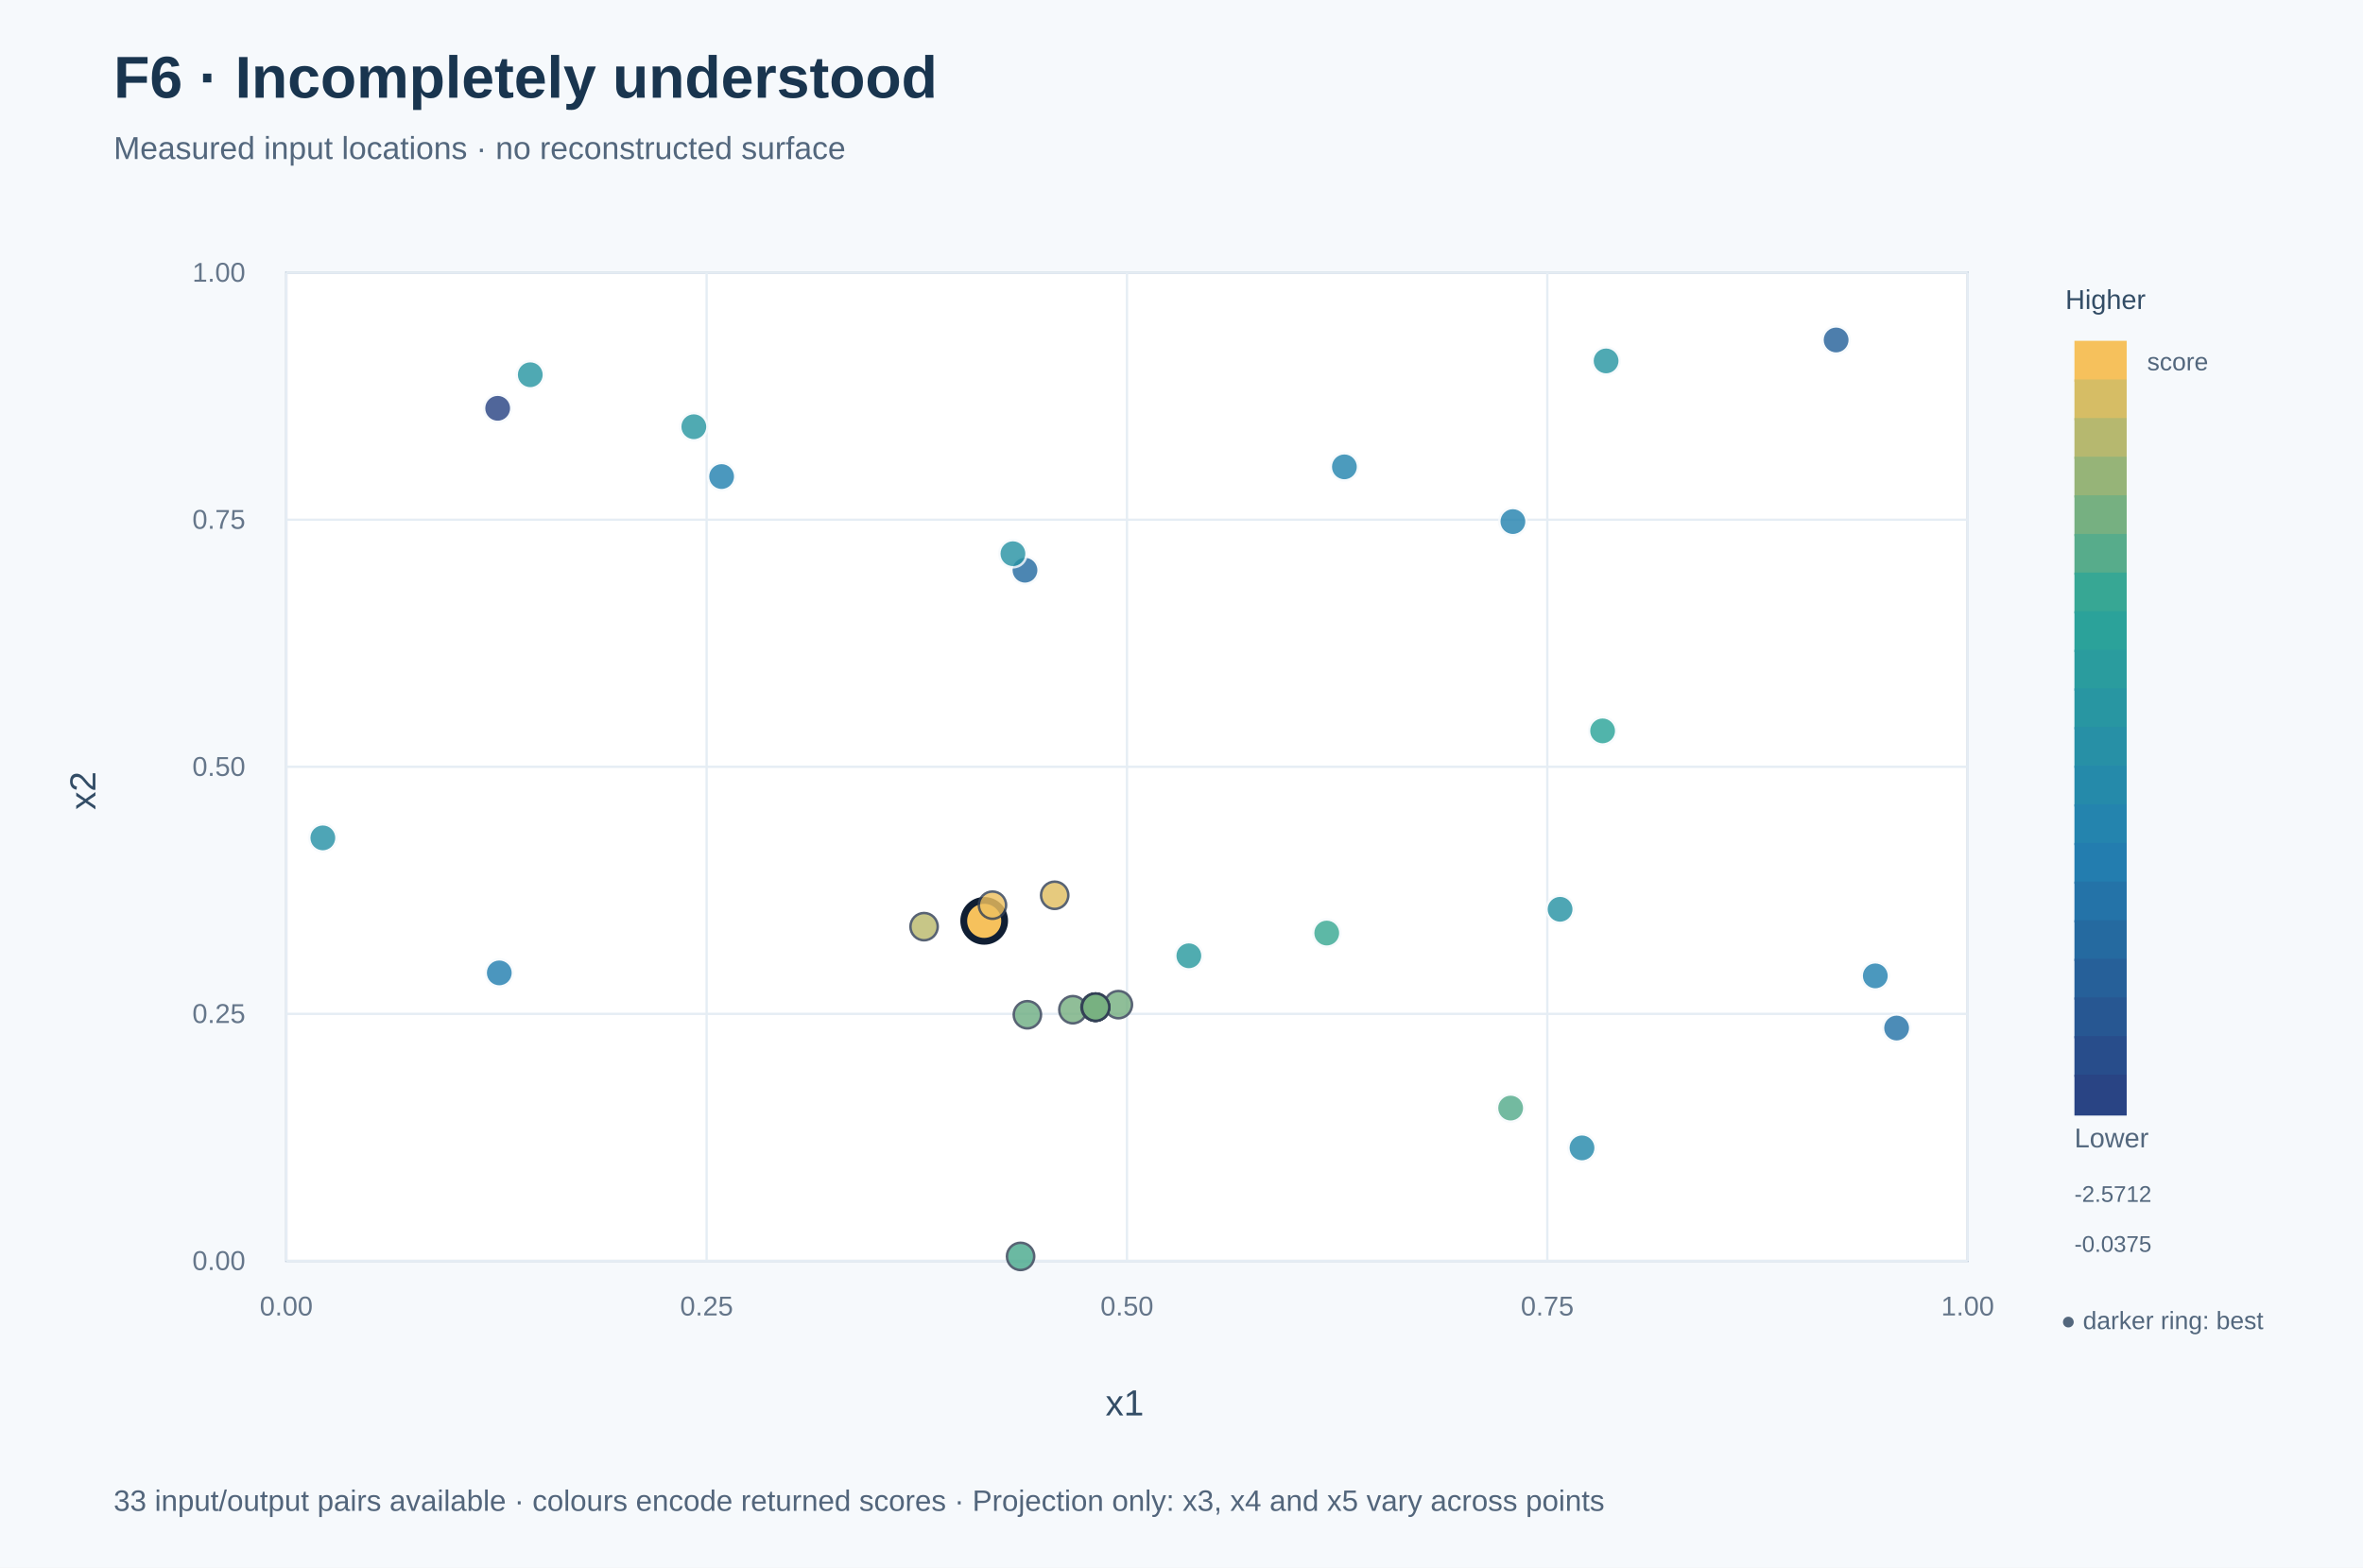
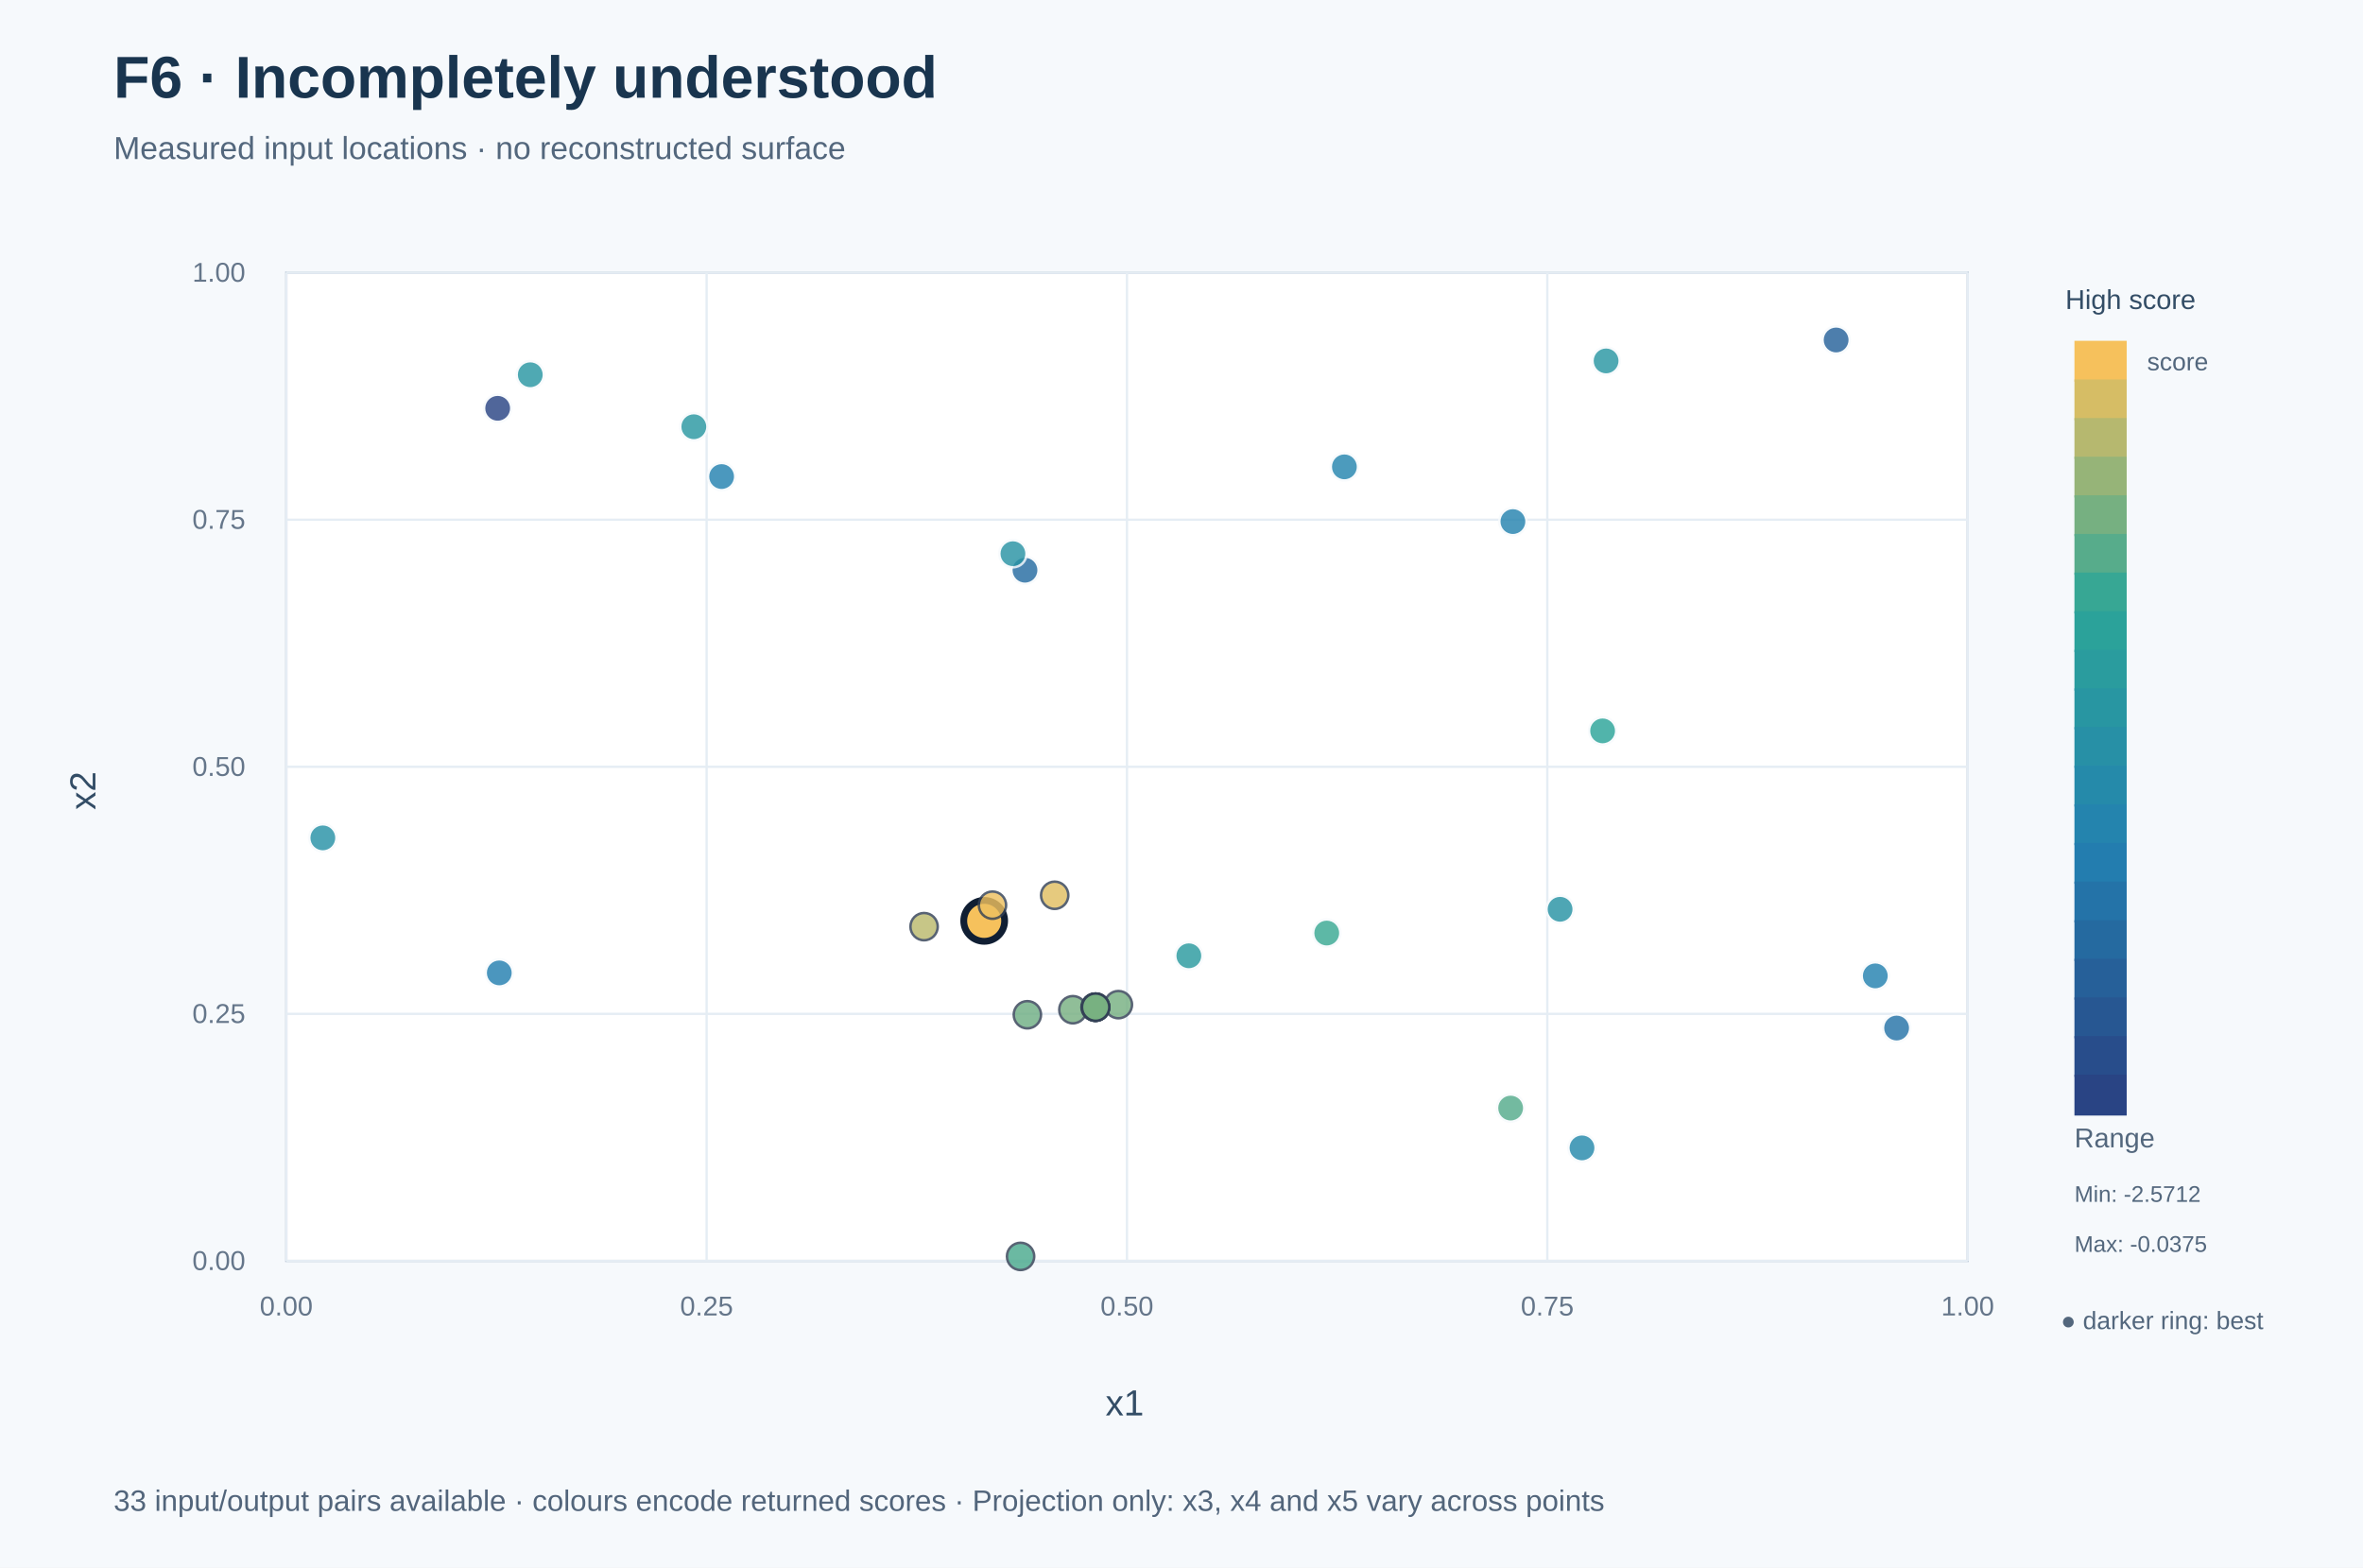
<svg xmlns="http://www.w3.org/2000/svg" viewBox="0 0 1040 690" role="img">
  <g font-family="Arial,Helvetica,sans-serif">
    <rect x="0" y="0" width="1040" height="690" fill="#f6f9fc" />
    <text x="50" y="43" font-size="26" fill="#19354f" font-weight="700">F6 · Incompletely understood</text>
    <text x="50" y="70" font-size="14" fill="#53677d">Measured input locations · no reconstructed surface</text>
    <rect x="126" y="120" width="740" height="435" fill="#fff" stroke="#bdcad8" />
    <line x1="126" y1="120" x2="126" y2="555" stroke="#e5edf4" />
    <line x1="126" y1="555" x2="866" y2="555" stroke="#e5edf4" />
    <text x="126" y="579" font-size="12" text-anchor="middle" fill="#65768a">0.00</text>
    <text x="108" y="559" text-anchor="end" font-size="12" fill="#65768a">0.00</text>
    <line x1="311" y1="120" x2="311" y2="555" stroke="#e5edf4" />
    <line x1="126" y1="446.25" x2="866" y2="446.25" stroke="#e5edf4" />
    <text x="311" y="579" font-size="12" text-anchor="middle" fill="#65768a">0.25</text>
    <text x="108" y="450.25" text-anchor="end" font-size="12" fill="#65768a">0.25</text>
    <line x1="496" y1="120" x2="496" y2="555" stroke="#e5edf4" />
    <line x1="126" y1="337.5" x2="866" y2="337.5" stroke="#e5edf4" />
    <text x="496" y="579" font-size="12" text-anchor="middle" fill="#65768a">0.50</text>
    <text x="108" y="341.5" text-anchor="end" font-size="12" fill="#65768a">0.50</text>
    <line x1="681" y1="120" x2="681" y2="555" stroke="#e5edf4" />
    <line x1="126" y1="228.75" x2="866" y2="228.75" stroke="#e5edf4" />
    <text x="681" y="579" font-size="12" text-anchor="middle" fill="#65768a">0.75</text>
    <text x="108" y="232.75" text-anchor="end" font-size="12" fill="#65768a">0.75</text>
    <line x1="866" y1="120" x2="866" y2="555" stroke="#e5edf4" />
    <line x1="126" y1="120" x2="866" y2="120" stroke="#e5edf4" />
    <text x="866" y="579" font-size="12" text-anchor="middle" fill="#65768a">1.00</text>
    <text x="108" y="124" text-anchor="end" font-size="12" fill="#65768a">1.00</text>
    <text x="495" y="623" font-size="16" fill="#334d66" text-anchor="middle">x1</text>
    <text x="42" y="348" transform="rotate(-90,42,348)" font-size="16" text-anchor="middle" fill="#334d66">x2</text>
    <text x="50" y="665" font-size="13" fill="#52657b">33 input/output pairs available · colours encode returned scores · Projection only: x3, x4 and x5 vary across points</text>
    <circle cx="664.86" cy="487.71" r="6" fill="#54ab8b" stroke="#f7fafc" stroke-width="1.1" opacity="0.82" />
    <circle cx="305.36" cy="187.82" r="6" fill="#2997a1" stroke="#f7fafc" stroke-width="1.1" opacity="0.82" />
    <circle cx="665.85" cy="229.57" r="6" fill="#2482af" stroke="#f7fafc" stroke-width="1.1" opacity="0.82" />
    <circle cx="696.26" cy="505.23" r="6" fill="#2589ab" stroke="#f7fafc" stroke-width="1.1" opacity="0.82" />
    <circle cx="583.92" cy="410.67" r="6" fill="#39a893" stroke="#f7fafc" stroke-width="1.1" opacity="0.82" />
    <circle cx="706.87" cy="158.85" r="6" fill="#2896a2" stroke="#f7fafc" stroke-width="1.1" opacity="0.82" />
    <circle cx="233.38" cy="164.94" r="6" fill="#2896a2" stroke="#f7fafc" stroke-width="1.1" opacity="0.82" />
    <circle cx="825.35" cy="429.52" r="6" fill="#2381b0" stroke="#f7fafc" stroke-width="1.1" opacity="0.82" />
    <circle cx="219.03" cy="179.71" r="6" fill="#294484" stroke="#f7fafc" stroke-width="1.1" opacity="0.82" />
    <circle cx="686.62" cy="400.21" r="6" fill="#2793a4" stroke="#f7fafc" stroke-width="1.1" opacity="0.82" />
    <circle cx="523.23" cy="420.68" r="6" fill="#299a9f" stroke="#f7fafc" stroke-width="1.1" opacity="0.82" />
    <circle cx="834.73" cy="452.48" r="6" fill="#2473a7" stroke="#f7fafc" stroke-width="1.1" opacity="0.82" />
    <circle cx="591.69" cy="205.48" r="6" fill="#2485ae" stroke="#f7fafc" stroke-width="1.1" opacity="0.82" />
    <circle cx="142.08" cy="368.78" r="6" fill="#2791a6" stroke="#f7fafc" stroke-width="1.1" opacity="0.82" />
    <circle cx="451.11" cy="250.97" r="6" fill="#256ba1" stroke="#f7fafc" stroke-width="1.1" opacity="0.82" />
    <circle cx="317.59" cy="209.75" r="6" fill="#2381b0" stroke="#f7fafc" stroke-width="1.1" opacity="0.82" />
    <circle cx="445.80" cy="243.71" r="6" fill="#2893a4" stroke="#f7fafc" stroke-width="1.1" opacity="0.82" />
    <circle cx="705.33" cy="321.69" r="6" fill="#2ba499" stroke="#f7fafc" stroke-width="1.1" opacity="0.82" />
    <circle cx="808.11" cy="149.64" r="6" fill="#26629a" stroke="#f7fafc" stroke-width="1.1" opacity="0.82" />
    <circle cx="219.74" cy="428.21" r="6" fill="#237fb0" stroke="#f7fafc" stroke-width="1.1" opacity="0.82" />
    <circle cx="452.16" cy="446.63" r="6" fill="#6faf84" stroke="#334155" stroke-width="1.1" opacity="0.82" />
    <circle cx="449.17" cy="552.99" r="6" fill="#4baa8e" stroke="#334155" stroke-width="1.1" opacity="0.82" />
    <circle cx="472.19" cy="444.41" r="6" fill="#77b081" stroke="#334155" stroke-width="1.1" opacity="0.82" />
    <circle cx="482.21" cy="443.29" r="6" fill="#7db17f" stroke="#334155" stroke-width="1.1" opacity="0.82" />
    <circle cx="492.22" cy="442.18" r="6" fill="#76b081" stroke="#334155" stroke-width="1.1" opacity="0.82" />
    <circle cx="481.94" cy="443.32" r="6" fill="#58ac8a" stroke="#334155" stroke-width="1.1" opacity="0.82" />
    <circle cx="482.21" cy="443.29" r="6" fill="#72af83" stroke="#334155" stroke-width="1.1" opacity="0.82" />
    <circle cx="482.20" cy="443.29" r="6" fill="#67ae86" stroke="#334155" stroke-width="1.1" opacity="0.82" />
    <circle cx="482.21" cy="443.29" r="6" fill="#7bb180" stroke="#334155" stroke-width="1.1" opacity="0.82" />
    <circle cx="406.70" cy="407.85" r="6" fill="#bbb96d" stroke="#334155" stroke-width="1.1" opacity="0.82" />
    <circle cx="464.18" cy="394.05" r="6" fill="#e1be62" stroke="#334155" stroke-width="1.1" opacity="0.82" />
    <circle cx="433.16" cy="405.31" r="9" fill="#f6c15c" stroke="#101e33" stroke-width="3" opacity="1" />
    <circle cx="436.80" cy="398.40" r="6" fill="#edc05f" stroke="#334155" stroke-width="1.1" opacity="0.82" />
-     <text x="909" y="136" font-size="12" fill="#334d66">Higher</text>
+     <text x="909" y="136" font-size="12" fill="#334d66">High score</text>
    <rect x="913" y="150" width="23" height="18" fill="#f6c15c" />
    <rect x="913" y="167" width="23" height="18" fill="#d6bd65" />
    <rect x="913" y="184" width="23" height="18" fill="#b6b86f" />
    <rect x="913" y="201" width="23" height="18" fill="#96b478" />
    <rect x="913" y="218" width="23" height="18" fill="#76b081" />
    <rect x="913" y="235" width="23" height="18" fill="#57ac8b" />
    <rect x="913" y="252" width="23" height="18" fill="#37a794" />
    <rect x="913" y="269" width="23" height="18" fill="#2ba29a" />
    <rect x="913" y="286" width="23" height="18" fill="#2a9c9e" />
    <rect x="913" y="303" width="23" height="18" fill="#2896a2" />
    <rect x="913" y="320" width="23" height="18" fill="#2790a6" />
    <rect x="913" y="337" width="23" height="18" fill="#258aaa" />
    <rect x="913" y="354" width="23" height="18" fill="#2484ae" />
    <rect x="913" y="371" width="23" height="18" fill="#237daf" />
    <rect x="913" y="388" width="23" height="18" fill="#2473a8" />
    <rect x="913" y="405" width="23" height="18" fill="#256aa0" />
    <rect x="913" y="422" width="23" height="18" fill="#266099" />
    <rect x="913" y="439" width="23" height="18" fill="#275792" />
    <rect x="913" y="456" width="23" height="18" fill="#284d8b" />
    <rect x="913" y="473" width="23" height="18" fill="#294484" />
    <text x="945" y="163" font-size="11" fill="#53677d">score</text>
-     <text x="913" y="505" font-size="12" fill="#53677d">Lower</text>
-     <text x="913" y="529" font-size="10" fill="#53677d">-2.5712</text>
-     <text x="913" y="551" font-size="10" fill="#53677d">-0.0375</text>
+     <text x="913" y="505" font-size="12" fill="#53677d">Range</text>
+     <text x="913" y="529" font-size="10" fill="#53677d">Min: -2.5712</text>
+     <text x="913" y="551" font-size="10" fill="#53677d">Max: -0.0375</text>
    <text x="907" y="585" font-size="11" fill="#53677d">● darker ring: best</text>
  </g>
</svg>
